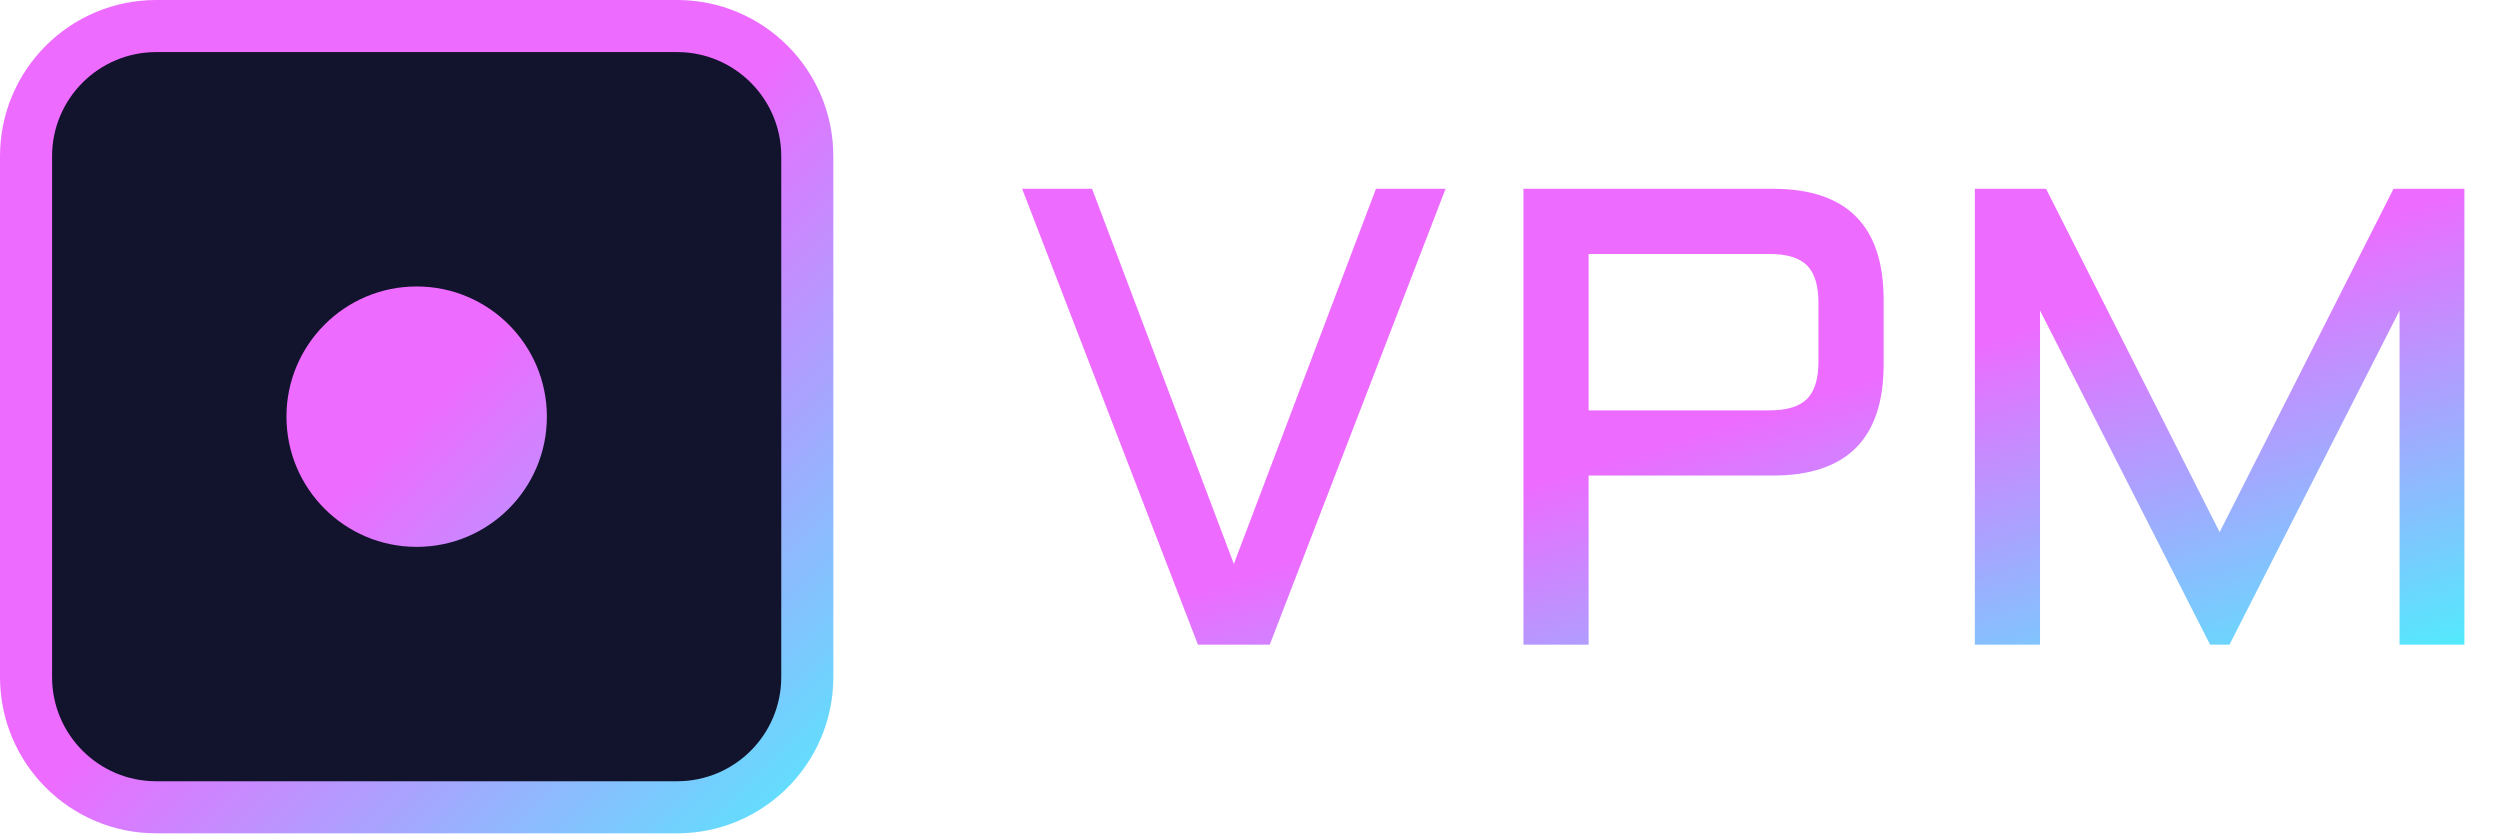
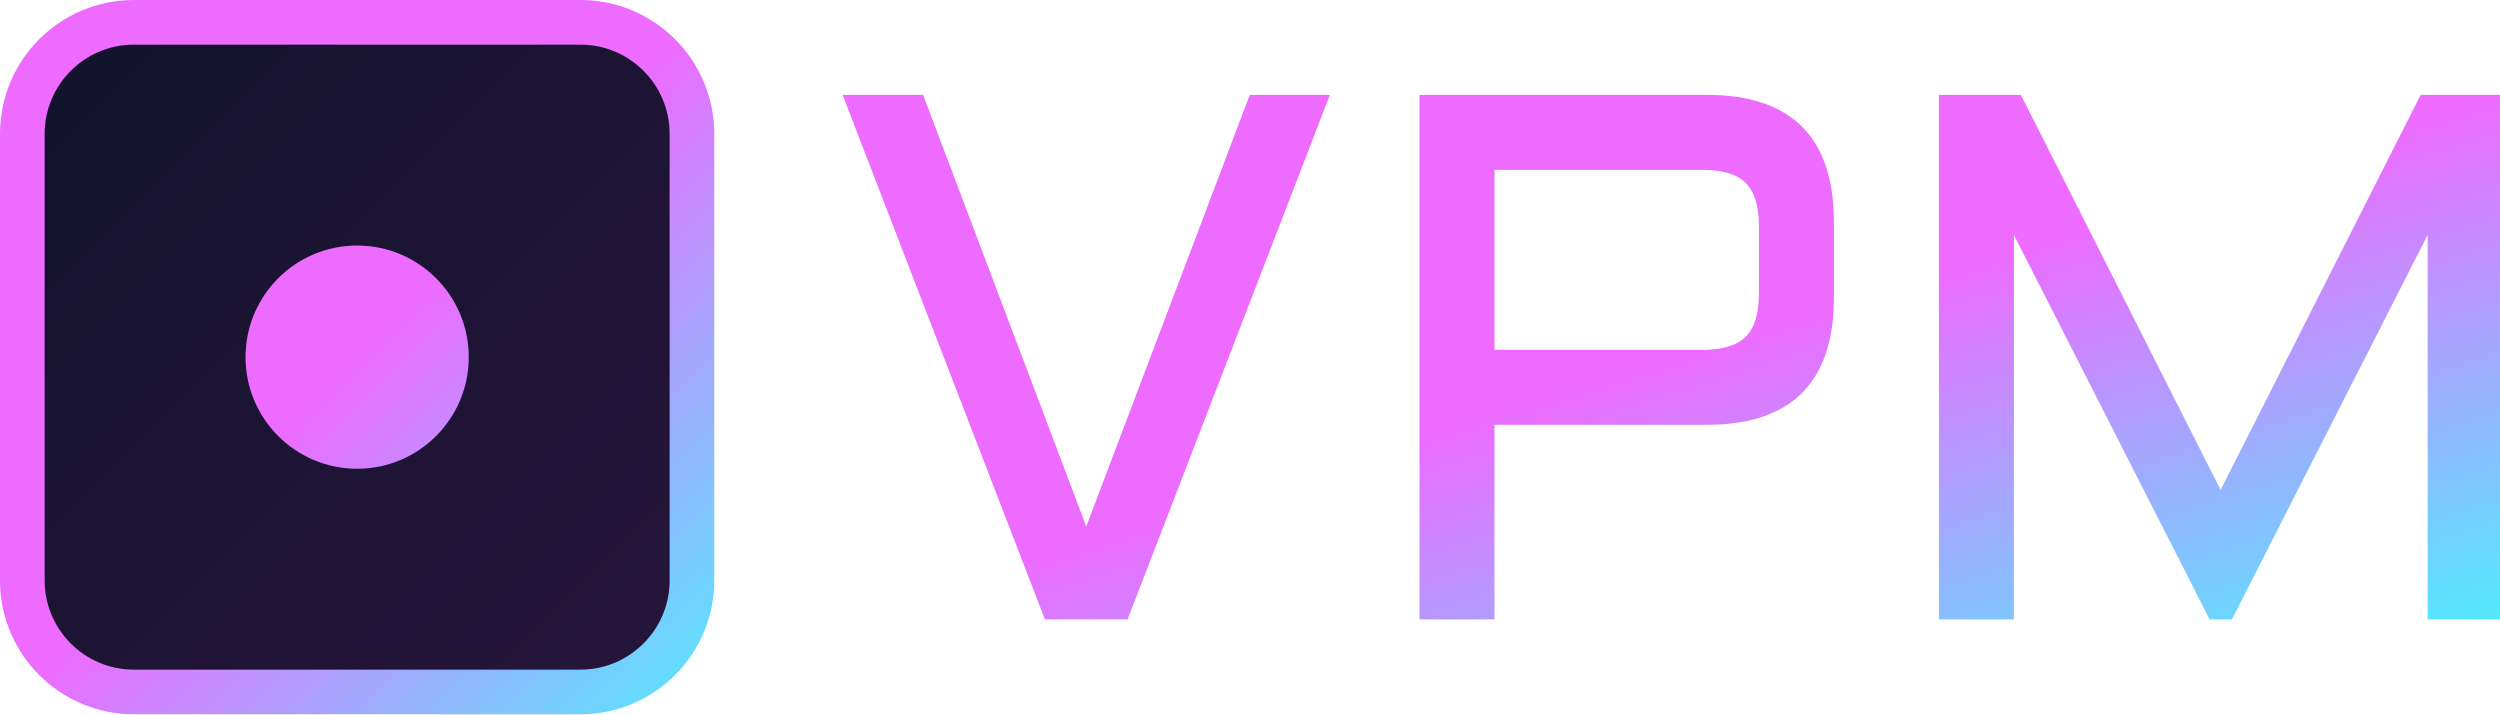
- <svg xmlns="http://www.w3.org/2000/svg" width="384" height="128" viewBox="0 0 384 128" fill="none" role="img">
-   <path d="M104 4H24C12.954 4 4 12.954 4 24V104C4 115.046 12.954 124 24 124H104C115.046 124 124 115.046 124 104V24C124 12.954 115.046 4 104 4Z" fill="url(#paint0)" />
-   <path d="M104 4H24C12.954 4 4 12.954 4 24V104C4 115.046 12.954 124 24 124H104C115.046 124 124 115.046 124 104V24C124 12.954 115.046 4 104 4Z" stroke="url(#paint1)" stroke-width="8" />
-   <path d="M64 84C75.046 84 84 75.046 84 64C84 52.954 75.046 44 64 44C52.954 44 44 52.954 44 64C44 75.046 52.954 84 64 84Z" fill="url(#paint1)" />
-   <path d="M184.002 99.019L157 29H167.742L189.52 86.617L211.346 29H222.039L195.037 99.019H184.002Z" fill="url(#paint2)" />
-   <path d="M234.002 99.019V29H272.332C283.66 29 289.324 34.68 289.324 46.041V56.002C289.324 67.363 283.66 73.043 272.332 73.043H244.012V99.019H234.002ZM244.012 63.033H271.795C274.464 63.033 276.385 62.447 277.557 61.275C278.729 60.103 279.314 58.183 279.314 55.514V46.529C279.314 43.86 278.729 41.94 277.557 40.768C276.385 39.596 274.464 39.01 271.795 39.01H244.012V63.033Z" fill="url(#paint2)" />
-   <path d="M339.471 99.019L313.348 47.701V99.019H303.338V29H314.275L340.936 81.734L367.645 29H378.533V99.019H368.572V47.701L342.449 99.019H339.471Z" fill="url(#paint2)" />
+ <svg xmlns="http://www.w3.org/2000/svg" width="448" height="128" viewBox="0 0 448 128" fill="none">
+   <path d="M104 4H24C12.954 4 4 12.954 4 24v80c0 11.046 8.954 20 20 20h80c11.046 0 20-8.954 20-20V24c0-11.046-8.954-20-20-20z" fill="url(#l1)" />
+   <path d="M104 4H24C12.954 4 4 12.954 4 24v80c0 11.046 8.954 20 20 20h80c11.046 0 20-8.954 20-20V24c0-11.046-8.954-20-20-20z" stroke="url(#l2)" stroke-width="8" />
+   <path d="M64 84c11.046 0 20-8.954 20-20s-8.954-20-20-20-20 8.954-20 20 8.954 20 20 20z" fill="url(#l2)" />
+   <path d="M187.25 111L151 17h14.421l29.237 77.35L223.959 17h14.355l-36.25 94H187.25zM254.374 111V17h51.457c15.208 0 22.812 7.626 22.812 22.877V53.25c0 15.251-7.604 22.877-22.812 22.877h-38.019V111h-13.438zm13.438-48.311h37.298c3.584 0 6.162-.787 7.736-2.36 1.573-1.573 2.359-4.151 2.359-7.735V40.533c0-3.584-.786-6.162-2.359-7.735-1.574-1.573-4.152-2.36-7.736-2.36h-37.298v32.251zM395.964 111l-35.069-68.894V111h-13.439V17h14.683l35.792 70.795L433.787 17h14.617v94h-13.372V42.106L399.962 111h-3.998z" fill="url(#l3)" />
  <defs>
-     <linearGradient id="paint0" x1="4" y1="4" x2="15364" y2="15364" gradientUnits="userSpaceOnUse">
+     <linearGradient id="l1" x1="4" y1="4" x2="124" y2="124" gradientUnits="userSpaceOnUse">
      <stop stop-color="#12132C" />
      <stop offset="1" stop-color="#27153C" />
    </linearGradient>
-     <linearGradient id="paint1" x1="0" y1="0" x2="128" y2="128" gradientUnits="userSpaceOnUse">
+     <linearGradient id="l2" x1="0" y1="0" x2="128" y2="128" gradientUnits="userSpaceOnUse">
      <stop stop-color="#ED6BFF" />
-       <stop offset="0.5" stop-color="#ED6BFF" />
+       <stop offset=".5" stop-color="#ED6BFF" />
      <stop offset="1" stop-color="#53EAFD" />
    </linearGradient>
-     <linearGradient id="paint2" x1="157" y1="29" x2="197.242" y2="156.32" gradientUnits="userSpaceOnUse">
+     <linearGradient id="l3" x1="151" y1="17" x2="205.024" y2="187.925" gradientUnits="userSpaceOnUse">
      <stop stop-color="#ED6BFF" />
-       <stop offset="0.5" stop-color="#ED6BFF" />
+       <stop offset=".5" stop-color="#ED6BFF" />
      <stop offset="1" stop-color="#53EAFD" />
    </linearGradient>
  </defs>
</svg>
